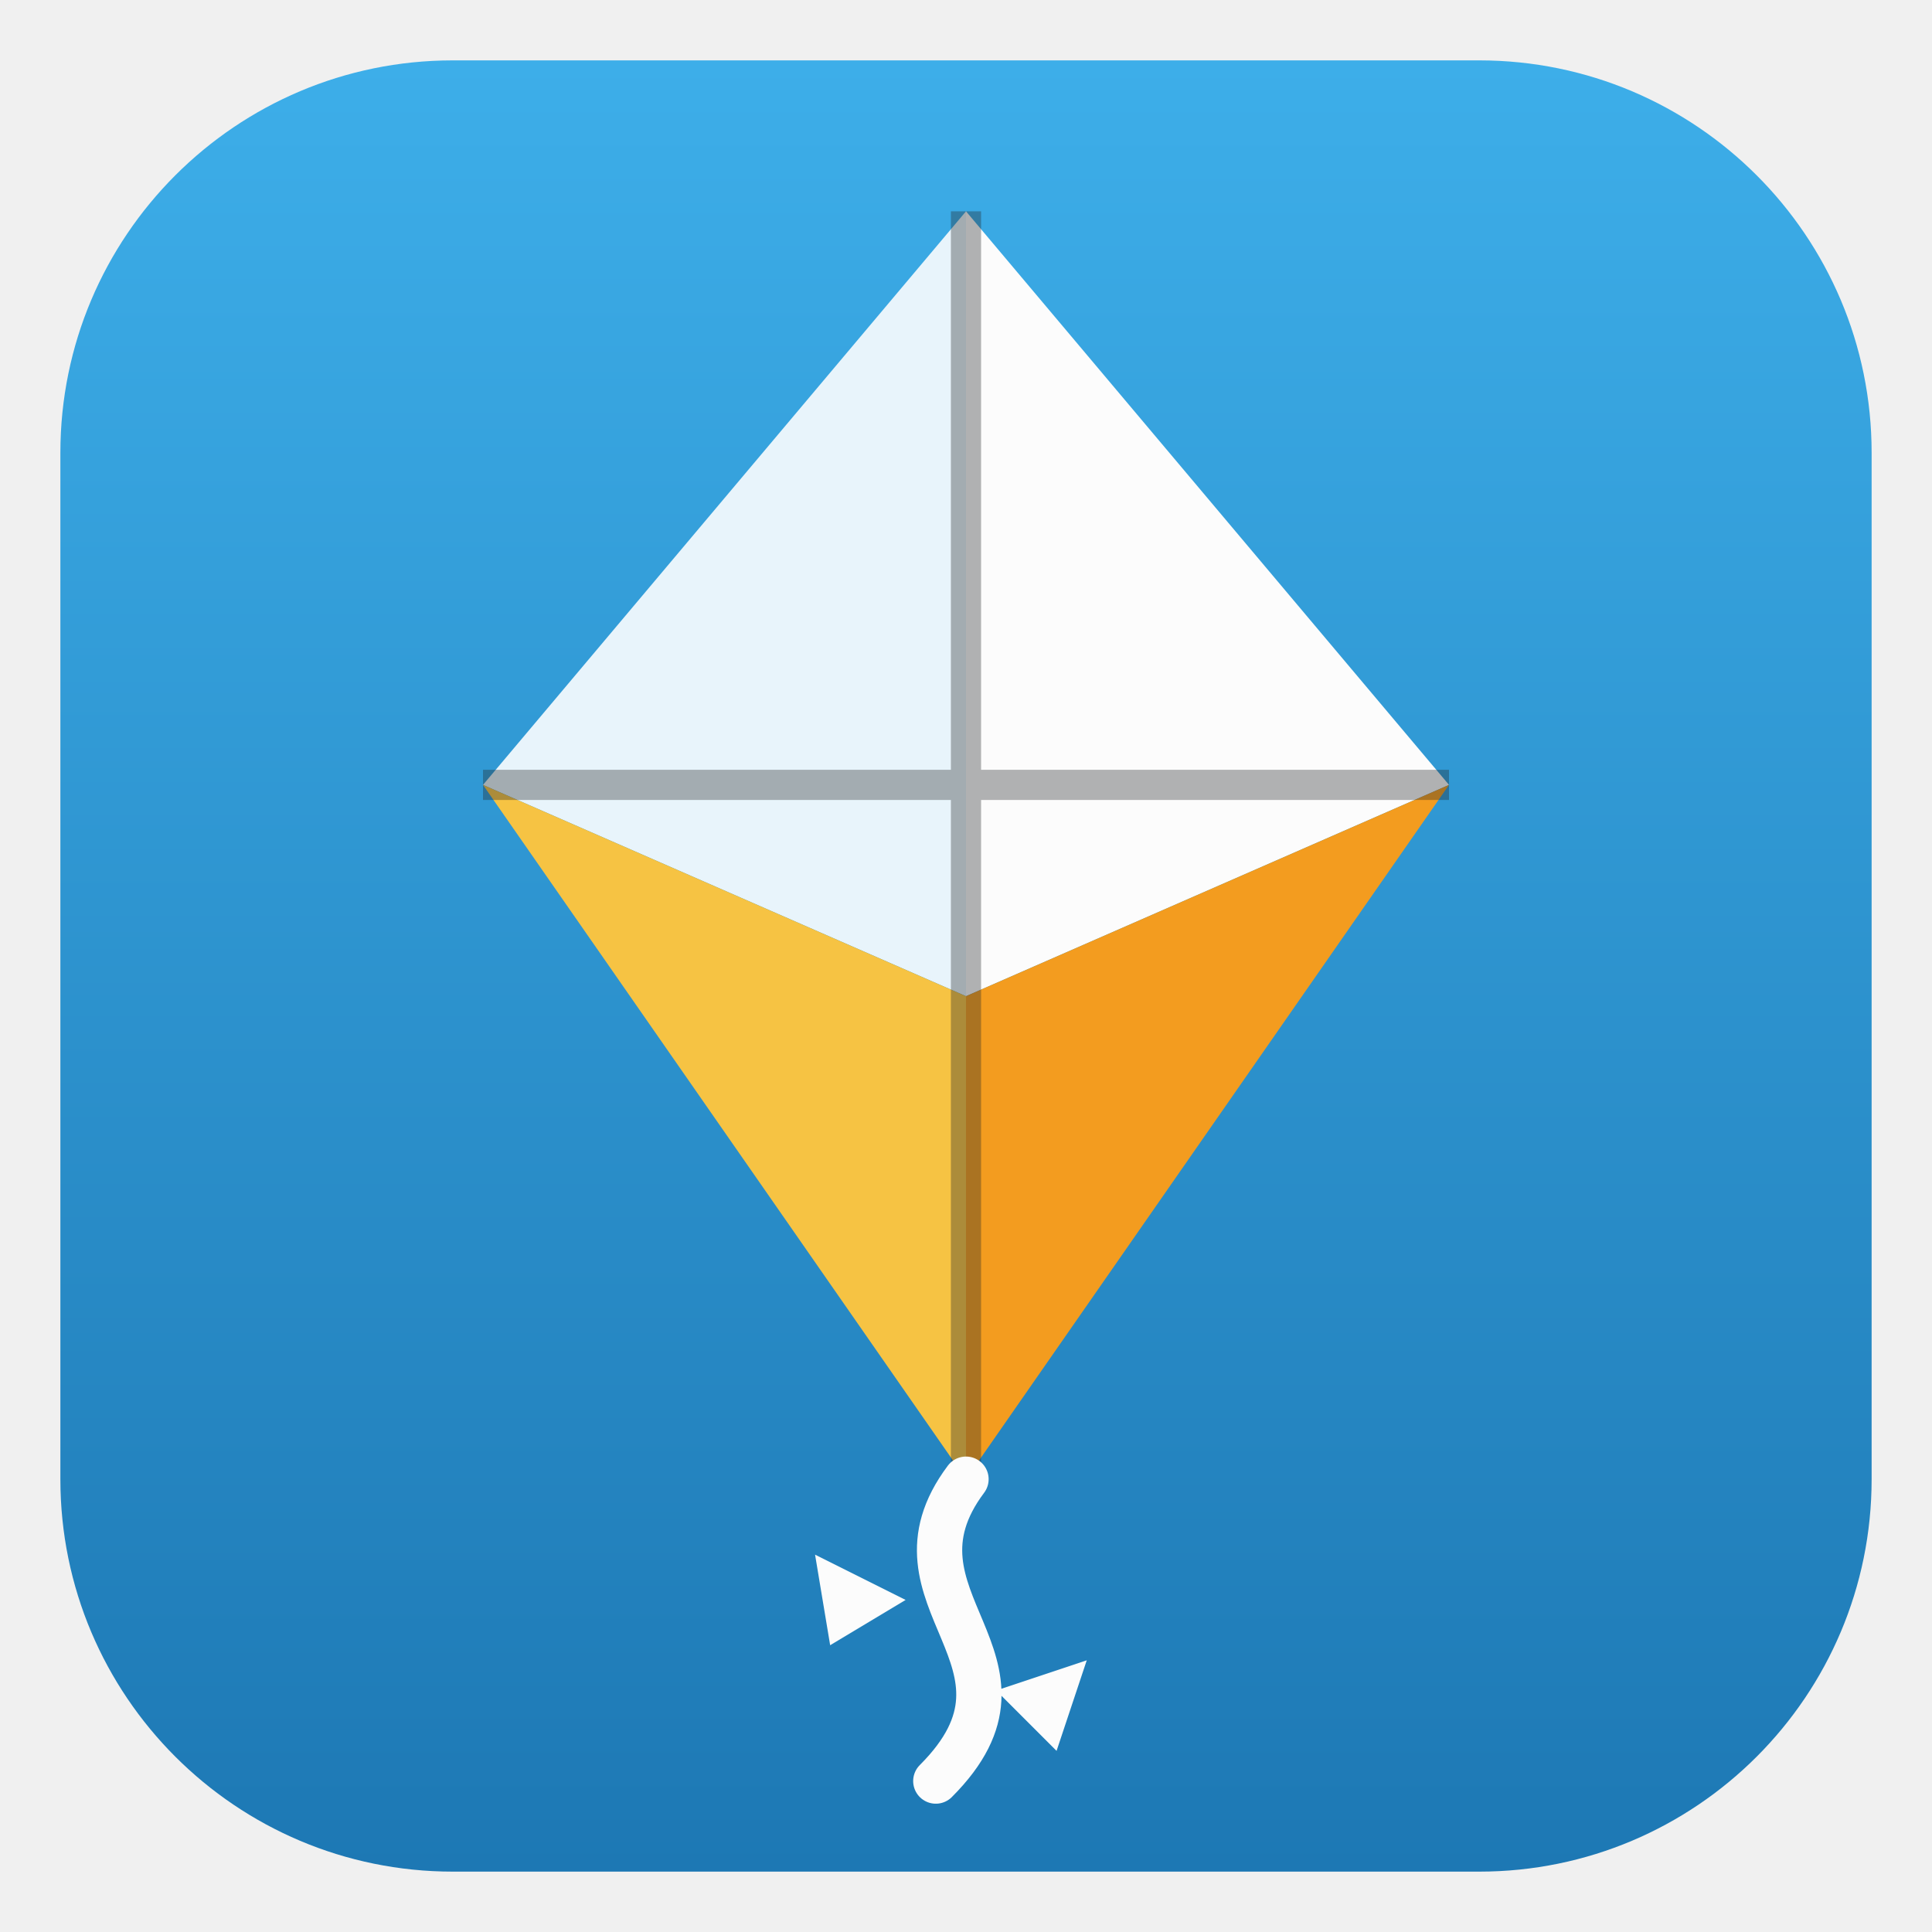
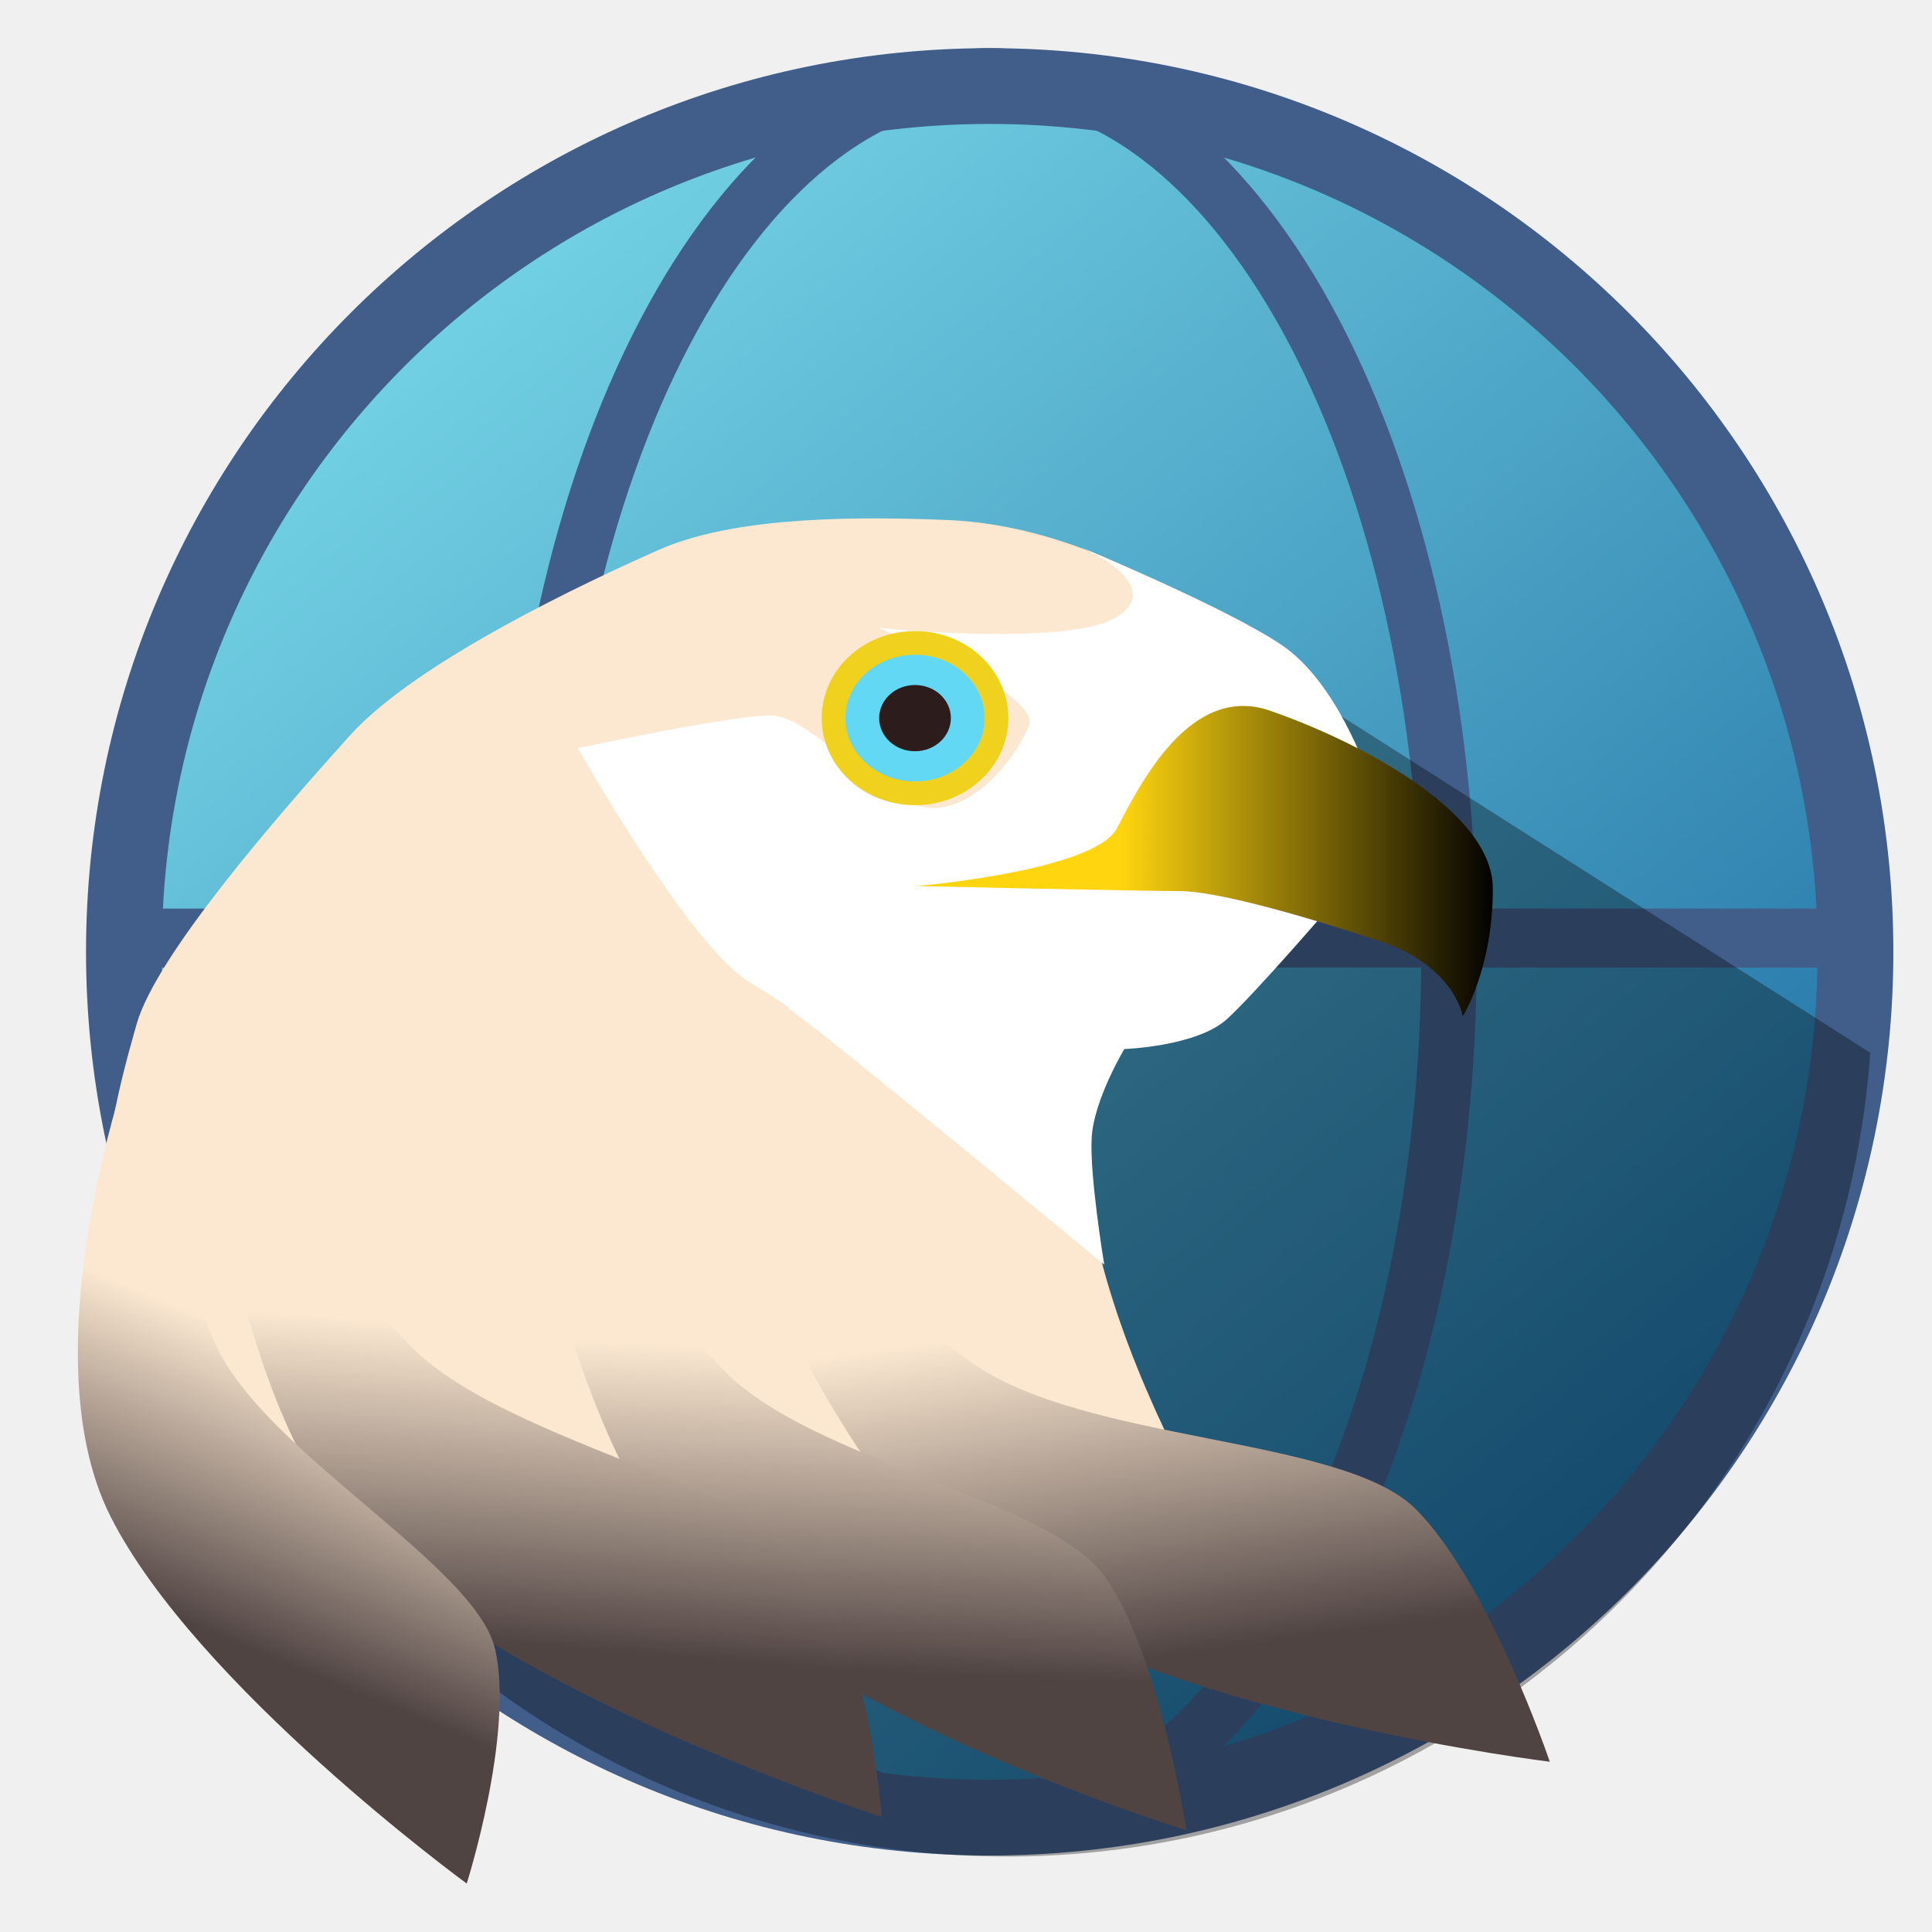
- <svg xmlns="http://www.w3.org/2000/svg" width="128" height="128" viewBox="0 0 128 128">
-   <defs>
-     <linearGradient id="sky" x1="0" y1="0" x2="0" y2="1">
-       <stop offset="0" stop-color="#3daee9" />
-       <stop offset="1" stop-color="#1d78b4" />
+ <svg xmlns="http://www.w3.org/2000/svg" xmlns:xlink="http://www.w3.org/1999/xlink" width="210mm" height="210mm" viewBox="0 0 210 210" version="1.1" id="svg1" xml:space="preserve">
+   <defs id="defs1">
+     <linearGradient id="linearGradient3">
+       <stop style="stop-color:#75d4e6;stop-opacity:1;" offset="0" id="stop3" />
+       <stop style="stop-color:#1d6da1;stop-opacity:1;" offset="1" id="stop4" />
    </linearGradient>
+     <linearGradient id="linearGradient5">
+       <stop style="stop-color:#fce8d1;stop-opacity:1;" offset="0.212" id="stop5" />
+       <stop style="stop-color:#504443;stop-opacity:1;" offset="1" id="stop6" />
+     </linearGradient>
+     <linearGradient id="linearGradient1">
+       <stop style="stop-color:#000000;stop-opacity:1;" offset="0" id="stop1" />
+       <stop style="stop-color:#ffd50f;stop-opacity:1;" offset="0.647" id="stop2" />
+     </linearGradient>
+     <linearGradient xlink:href="#linearGradient1" id="linearGradient2" x1="134.752" y1="83.512" x2="111.134" y2="83.512" gradientUnits="userSpaceOnUse" />
+     <linearGradient xlink:href="#linearGradient5" id="linearGradient6" x1="86.651" y1="97.576" x2="81.5" y2="108.138" gradientUnits="userSpaceOnUse" gradientTransform="matrix(1.461575,0,0,1.241546,-37.2858,-19.68525)" />
+     <linearGradient xlink:href="#linearGradient5" id="linearGradient7" gradientUnits="userSpaceOnUse" x1="86.651" y1="97.576" x2="81.5" y2="108.138" gradientTransform="matrix(1.459057,-0.4849045,0.5079373,1.275925,-79.36176,16.76542)" />
+     <linearGradient xlink:href="#linearGradient5" id="linearGradient8" gradientUnits="userSpaceOnUse" x1="86.651" y1="97.576" x2="81.5" y2="108.138" gradientTransform="matrix(1.280166,-0.5587239,0.5587239,1.280166,-56.95432,23.38997)" />
+     <linearGradient xlink:href="#linearGradient5" id="linearGradient9" gradientUnits="userSpaceOnUse" x1="86.651" y1="97.576" x2="81.5" y2="108.138" gradientTransform="matrix(1.250863,-0.8372947,0.8372947,1.250863,-72.0153,48.81565)" />
+     <linearGradient xlink:href="#linearGradient3" id="linearGradient4" x1="49.303" y1="31.584" x2="175.577" y2="182.072" gradientUnits="userSpaceOnUse" />
  </defs>
-   <rect x="4" y="4" width="120" height="120" rx="26" fill="url(#sky)" />
-   <path d="M64 14 L96 52 L64 66 Z" fill="#fcfcfc" />
-   <path d="M64 14 L32 52 L64 66 Z" fill="#e8f4fb" />
-   <path d="M32 52 L64 66 L64 98 Z" fill="#f6c343" />
-   <path d="M96 52 L64 66 L64 98 Z" fill="#f39c1f" />
-   <path d="M64 14 L64 98 M32 52 L96 52" stroke="#232629" stroke-opacity="0.35" stroke-width="2" fill="none" />
-   <path d="M64 98 C58 106 70 110 62 118" stroke="#fcfcfc" stroke-width="3" fill="none" stroke-linecap="round" />
-   <path d="M60 106 l-6 -3 l1 6 Z M66 112 l6 -2 l-2 6 Z" fill="#fcfcfc" />
+   <g id="g10" transform="translate(-4.864305,-3.367596)">
+     <circle style="fill:url(#linearGradient4);fill-opacity:1;stroke:#405e89;stroke-width:8.237;stroke-linecap:butt;stroke-dasharray:none;stroke-opacity:1" id="path9" cx="112.44" cy="106.828" r="94.106" />
+     <ellipse style="fill:none;fill-opacity:1;stroke:#405e89;stroke-width:6.035;stroke-linecap:butt;stroke-dasharray:none;stroke-opacity:1" id="circle9" cx="112.44" cy="106.828" rx="49.931" ry="95.207" />
+     <rect style="fill:#75d4e6;fill-opacity:1;stroke:#405e89;stroke-width:6.035;stroke-linecap:butt;stroke-dasharray:none;stroke-opacity:1" id="rect9" width="185.218" height="0.374" x="18.709" y="105.144" />
+     <path id="path10" style="display:inline;fill:#000000;fill-opacity:0.33;stroke:none;stroke-width:6.035;stroke-linecap:butt;stroke-dasharray:none;stroke-opacity:1" d="M 138.642,73.29 34.811,165.035 a 94.106,94.106 0 0 0 74.617,36.764 94.106,94.106 0 0 0 93.864,-87.368 z" transform="translate(4.864305,3.367596)" />
+     <path style="display:inline;fill:#fce8d1;fill-opacity:1;stroke:none;stroke-width:0.265" d="m 121.249,72.26 c 0,0 -3.98,-2.552 -8.777,-2.756 -4.797,-0.204 -9.084,0 -11.839,1.225 -2.756,1.225 -9.798,4.491 -12.554,7.553 -2.756,3.062 -7.859,8.879 -8.675,11.737 -0.816,2.858 -1.232,4.721 -1.531,8.573 -0.164,2.117 -0.522,7.235 -0.522,7.235 l 49.001,9.605 c 0,0 -8.675,-12.247 -8.369,-21.229 0.306,-8.981 3.266,-21.943 3.266,-21.943 z" id="path3" transform="matrix(2.669736,0,0,2.669736,-192.2695,-125.6589)" />
+     <path style="display:inline;fill:#ffffff;fill-opacity:1;stroke:none;stroke-width:0.265" d="m 129.516,79.812 c 0,0 -1.225,-3.674 -3.47,-5.205 -2.245,-1.531 -8.165,-3.98 -8.165,-3.98 0,0 3.368,1.429 1.531,2.756 -1.837,1.327 -9.798,0.51 -9.798,0.51 0,0 6.634,2.654 6.124,3.98 -0.51,1.327 -2.756,4.287 -5.001,3.062 -2.245,-1.225 -4.082,-3.368 -5.409,-3.47 -1.327,-0.102 -7.961,1.327 -7.961,1.327 0,0 4.491,7.961 6.94,9.492 2.449,1.531 0.816,0.51 2.347,1.633 1.531,1.123 12.145,9.9 12.145,9.9 0,0 -0.612,-3.674 -0.51,-5.205 0.102,-1.531 1.327,-3.572 1.327,-3.572 0,0 2.96,-0.102 4.185,-1.225 1.225,-1.123 4.287,-4.695 4.287,-4.695 z" id="path2" transform="matrix(2.669736,0,0,2.669736,-192.2695,-125.6589)" />
+     <path style="display:inline;fill:url(#linearGradient9);fill-opacity:1;stroke:none;stroke-width:1.453;stroke-dasharray:none;stroke-opacity:1" d="m 102.425,93.556 c 0,0 4.391,14.793 12.022,19.749 7.631,4.956 22.491,6.751 22.491,6.751 0,0 -2.444,-7.23 -5.432,-10.262 -2.988,-3.032 -13.536,-2.681 -18.182,-6.041 C 108.679,100.392 102.425,93.556 102.425,93.556 Z" id="path5-0" transform="matrix(2.669736,0,0,2.669736,-192.2695,-125.6589)" />
+     <path style="display:inline;fill:url(#linearGradient8);fill-opacity:1;stroke:none;stroke-width:1.348;stroke-dasharray:none;stroke-opacity:1" d="m 94.985,92.965 c 0,0 1.575,14.232 7.727,20.015 6.153,5.782 19.428,9.868 19.428,9.868 0,0 -1.041,-7.005 -3.271,-10.266 -2.23,-3.261 -11.92,-4.677 -15.609,-8.51 -3.689,-3.833 -8.275,-11.106 -8.275,-11.106 z" id="path5-2" transform="matrix(2.669736,0,0,2.669736,-192.2695,-125.6589)" />
+     <path style="display:inline;fill:url(#linearGradient7);fill-opacity:1;stroke:none;stroke-width:1.401;stroke-dasharray:none;stroke-opacity:1" d="m 82.32,91.851 c 0,0 0.533,13.966 6.83,19.901 6.297,5.935 20.591,10.549 20.591,10.549 0,0 -0.556,-6.887 -2.739,-10.175 -2.183,-3.288 -12.751,-5.128 -16.495,-9.044 -3.744,-3.916 -8.187,-11.231 -8.187,-11.231 z" id="path5-7" transform="matrix(2.669736,0,0,2.669736,-192.2695,-125.6589)" />
+     <path style="display:inline;fill:url(#linearGradient6);stroke:none;stroke-width:1.3;stroke-dasharray:none;stroke-opacity:1" d="m 79.307,91.017 c 0,0 -4.447,12.154 -0.967,19.053 3.48,6.898 14.502,14.946 14.502,14.946 0,0 1.934,-6.077 1.16,-9.526 -0.773,-3.449 -9.474,-8.048 -11.408,-12.483 -1.934,-4.435 -3.287,-11.99 -3.287,-11.99 z" id="path5" transform="matrix(2.669736,0,0,2.669736,-192.2695,-125.6589)" />
+     <ellipse style="display:inline;fill:#62d8f5;fill-opacity:1;stroke:#f0d11e;stroke-width:0.965;stroke-dasharray:none;stroke-opacity:1" id="path4" cx="111.094" cy="77.567" rx="3.317" ry="3.062" transform="matrix(2.669736,0,0,2.669736,-192.2695,-125.6589)" />
+     <ellipse style="display:inline;fill:#2c1c1c;fill-opacity:1;stroke:none;stroke-width:0.425;stroke-dasharray:none;stroke-opacity:1" id="ellipse4" cx="111.094" cy="77.567" rx="1.46" ry="1.348" transform="matrix(2.669736,0,0,2.669736,-192.2695,-125.6589)" />
+     <path style="display:inline;fill:url(#linearGradient2);stroke:none;stroke-width:0.265" d="m 111.145,84.405 c 0,0 7.246,-0.612 8.165,-2.347 0.919,-1.735 2.96,-5.92 6.226,-4.797 3.266,1.123 9.084,3.98 9.084,7.246 0,3.266 -1.225,5.205 -1.225,5.205 0,0 -0.306,-2.041 -3.368,-3.062 -3.062,-1.021 -6.634,-2.041 -8.165,-2.041 -1.531,0 -10.716,-0.204 -10.716,-0.204 z" id="path1" transform="matrix(2.669736,0,0,2.669736,-192.2695,-125.6589)" />
+   </g>
</svg>
